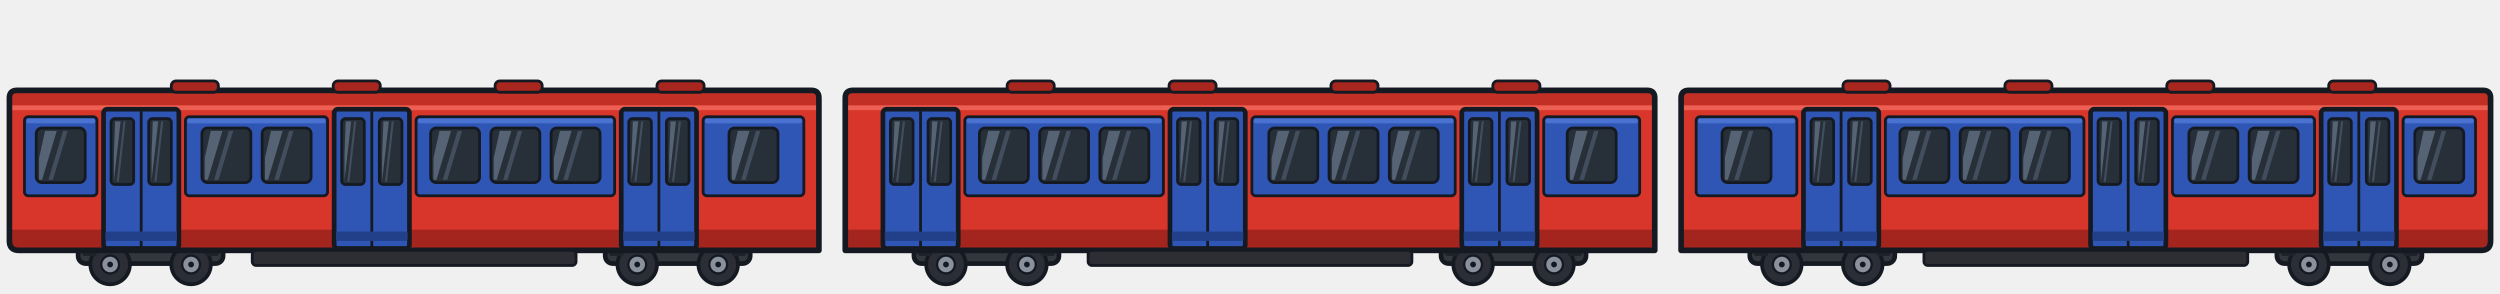
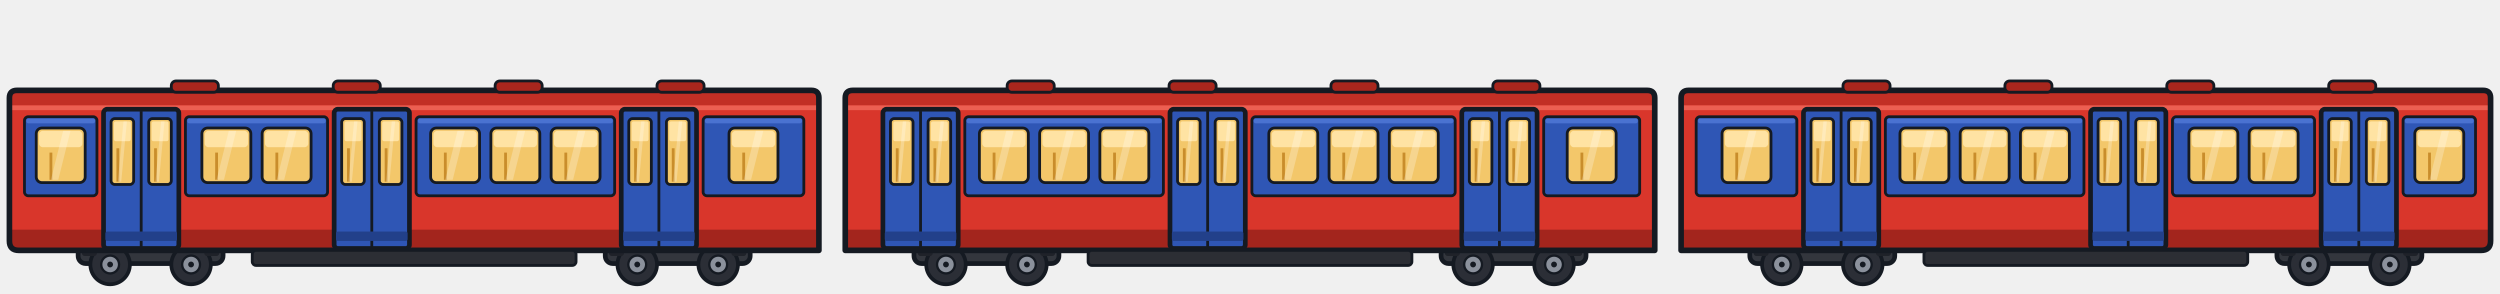
<svg xmlns="http://www.w3.org/2000/svg" viewBox="-10 -40 2656 312" width="2656" height="312">
  <defs>
    <clipPath id="c1">
      <path d="M8,56 L852,56 Q860,56 860,64 L860,226 L10,226 Q0,226 0,216 L0,64 Q0,56 8,56 Z" />
    </clipPath>
    <clipPath id="c2">
      <path d="M896,56 L1740,56 Q1748,56 1748,64 L1748,226 L888,226 L888,64 Q888,56 896,56 Z" />
    </clipPath>
    <clipPath id="c3">
      <path d="M2628,56 L1784,56 Q1776,56 1776,64 L1776,226 L2626,226 Q2636,226 2636,216 L2636,64 Q2636,56 2628,56 Z" />
    </clipPath>
  </defs>
  <rect x="73.0" y="214.0" width="154.0" height="26.0" rx="8" fill="#33363d" stroke="#151a22" stroke-width="5" stroke-linejoin="round" />
  <circle cx="107.0" cy="241" r="21" fill="#2b2e36" stroke="#151a22" stroke-width="4" />
  <circle cx="107.0" cy="241" r="9.5" fill="#8b919c" stroke="#151a22" stroke-width="2.5" />
  <circle cx="107.0" cy="241" r="3.1" fill="#151a22" />
  <circle cx="193.0" cy="241" r="21" fill="#2b2e36" stroke="#151a22" stroke-width="4" />
  <circle cx="193.0" cy="241" r="9.5" fill="#8b919c" stroke="#151a22" stroke-width="2.5" />
  <circle cx="193.0" cy="241" r="3.1" fill="#151a22" />
  <rect x="136.0" y="204.0" width="28.0" height="18.0" rx="4" fill="#5b616d" stroke="#151a22" stroke-width="3" stroke-linejoin="round" />
  <rect x="77.0" y="222.0" width="16.0" height="10.0" rx="3" fill="#1f2229" />
  <rect x="207.0" y="222.0" width="16.0" height="10.0" rx="3" fill="#1f2229" />
  <rect x="633.0" y="214.0" width="154.0" height="26.0" rx="8" fill="#33363d" stroke="#151a22" stroke-width="5" stroke-linejoin="round" />
  <circle cx="667.0" cy="241" r="21" fill="#2b2e36" stroke="#151a22" stroke-width="4" />
  <circle cx="667.0" cy="241" r="9.5" fill="#8b919c" stroke="#151a22" stroke-width="2.5" />
  <circle cx="667.0" cy="241" r="3.1" fill="#151a22" />
  <circle cx="753.0" cy="241" r="21" fill="#2b2e36" stroke="#151a22" stroke-width="4" />
  <circle cx="753.0" cy="241" r="9.5" fill="#8b919c" stroke="#151a22" stroke-width="2.5" />
  <circle cx="753.0" cy="241" r="3.1" fill="#151a22" />
  <rect x="696.0" y="204.0" width="28.0" height="18.0" rx="4" fill="#5b616d" stroke="#151a22" stroke-width="3" stroke-linejoin="round" />
  <rect x="637.0" y="222.0" width="16.0" height="10.0" rx="3" fill="#1f2229" />
  <rect x="767.0" y="222.0" width="16.0" height="10.0" rx="3" fill="#1f2229" />
  <rect x="961.0" y="214.0" width="154.0" height="26.0" rx="8" fill="#33363d" stroke="#151a22" stroke-width="5" stroke-linejoin="round" />
  <circle cx="995.0" cy="241" r="21" fill="#2b2e36" stroke="#151a22" stroke-width="4" />
  <circle cx="995.0" cy="241" r="9.5" fill="#8b919c" stroke="#151a22" stroke-width="2.5" />
  <circle cx="995.0" cy="241" r="3.1" fill="#151a22" />
  <circle cx="1081.0" cy="241" r="21" fill="#2b2e36" stroke="#151a22" stroke-width="4" />
  <circle cx="1081.0" cy="241" r="9.5" fill="#8b919c" stroke="#151a22" stroke-width="2.5" />
  <circle cx="1081.0" cy="241" r="3.1" fill="#151a22" />
  <rect x="1024.0" y="204.0" width="28.0" height="18.0" rx="4" fill="#5b616d" stroke="#151a22" stroke-width="3" stroke-linejoin="round" />
  <rect x="965.0" y="222.0" width="16.0" height="10.0" rx="3" fill="#1f2229" />
  <rect x="1095.0" y="222.0" width="16.0" height="10.0" rx="3" fill="#1f2229" />
  <rect x="1521.0" y="214.0" width="154.0" height="26.0" rx="8" fill="#33363d" stroke="#151a22" stroke-width="5" stroke-linejoin="round" />
  <circle cx="1555.0" cy="241" r="21" fill="#2b2e36" stroke="#151a22" stroke-width="4" />
  <circle cx="1555.0" cy="241" r="9.5" fill="#8b919c" stroke="#151a22" stroke-width="2.5" />
  <circle cx="1555.0" cy="241" r="3.1" fill="#151a22" />
  <circle cx="1641.0" cy="241" r="21" fill="#2b2e36" stroke="#151a22" stroke-width="4" />
  <circle cx="1641.0" cy="241" r="9.5" fill="#8b919c" stroke="#151a22" stroke-width="2.5" />
  <circle cx="1641.0" cy="241" r="3.1" fill="#151a22" />
  <rect x="1584.0" y="204.0" width="28.0" height="18.0" rx="4" fill="#5b616d" stroke="#151a22" stroke-width="3" stroke-linejoin="round" />
  <rect x="1525.0" y="222.0" width="16.0" height="10.0" rx="3" fill="#1f2229" />
  <rect x="1655.0" y="222.0" width="16.0" height="10.0" rx="3" fill="#1f2229" />
  <rect x="1849.0" y="214.0" width="154.0" height="26.0" rx="8" fill="#33363d" stroke="#151a22" stroke-width="5" stroke-linejoin="round" />
  <circle cx="1883.0" cy="241" r="21" fill="#2b2e36" stroke="#151a22" stroke-width="4" />
  <circle cx="1883.0" cy="241" r="9.5" fill="#8b919c" stroke="#151a22" stroke-width="2.5" />
  <circle cx="1883.0" cy="241" r="3.1" fill="#151a22" />
  <circle cx="1969.0" cy="241" r="21" fill="#2b2e36" stroke="#151a22" stroke-width="4" />
  <circle cx="1969.0" cy="241" r="9.5" fill="#8b919c" stroke="#151a22" stroke-width="2.5" />
  <circle cx="1969.0" cy="241" r="3.1" fill="#151a22" />
  <rect x="1912.0" y="204.0" width="28.0" height="18.0" rx="4" fill="#5b616d" stroke="#151a22" stroke-width="3" stroke-linejoin="round" />
  <rect x="1853.0" y="222.0" width="16.0" height="10.0" rx="3" fill="#1f2229" />
  <rect x="1983.0" y="222.0" width="16.0" height="10.0" rx="3" fill="#1f2229" />
  <rect x="2409.0" y="214.0" width="154.0" height="26.0" rx="8" fill="#33363d" stroke="#151a22" stroke-width="5" stroke-linejoin="round" />
  <circle cx="2443.0" cy="241" r="21" fill="#2b2e36" stroke="#151a22" stroke-width="4" />
  <circle cx="2443.0" cy="241" r="9.5" fill="#8b919c" stroke="#151a22" stroke-width="2.5" />
  <circle cx="2443.0" cy="241" r="3.1" fill="#151a22" />
  <circle cx="2529.0" cy="241" r="21" fill="#2b2e36" stroke="#151a22" stroke-width="4" />
  <circle cx="2529.0" cy="241" r="9.5" fill="#8b919c" stroke="#151a22" stroke-width="2.5" />
  <circle cx="2529.0" cy="241" r="3.1" fill="#151a22" />
  <rect x="2472.0" y="204.0" width="28.0" height="18.0" rx="4" fill="#5b616d" stroke="#151a22" stroke-width="3" stroke-linejoin="round" />
  <rect x="2413.0" y="222.0" width="16.0" height="10.0" rx="3" fill="#1f2229" />
  <rect x="2543.0" y="222.0" width="16.0" height="10.0" rx="3" fill="#1f2229" />
  <path d="M8,56 L852,56 Q860,56 860,64 L860,226 L10,226 Q0,226 0,216 L0,64 Q0,56 8,56 Z" fill="#d9362b" />
  <g clip-path="url(#c1)">
    <rect x="-20.0" y="46.0" width="900.0" height="26.0" rx="0" fill="#c22f25" />
    <rect x="-20.0" y="72.0" width="900.0" height="5.0" rx="0" fill="#ec5f52" />
    <rect x="-20.0" y="204.0" width="900.0" height="28.0" rx="0" fill="#a3251d" />
    <rect x="16.0" y="84.0" width="77.0" height="84.0" rx="4" fill="#2f56b5" stroke="#151a22" stroke-width="3" stroke-linejoin="round" />
    <rect x="18.0" y="86.0" width="73.0" height="5.0" rx="2" fill="#4a72d1" />
-     <rect x="28.5" y="96.0" width="52.0" height="58.0" rx="6" fill="#273039" stroke="#151a22" stroke-width="3" stroke-linejoin="round" />
-     <path d="M37.9,99 L50.3,99 L34.7,151 L31.5,151 L31.5,127.9 Z" fill="#64748a" opacity=".75" />
-     <path d="M57.1,99 L61.8,99 L46.2,151 L41.5,151 Z" fill="#64748a" opacity=".45" />
+     <rect x="28.5" y="96.0" width="52.0" height="58.0" rx="6" fill="#f3c76a" stroke="#151a22" stroke-width="3" stroke-linejoin="round" />
+     <rect x="31.5" y="99.0" width="46.0" height="17.4" rx="4" fill="#ffe3a3" />
+     <line x1="44.1" y1="122.1" x2="44.1" y2="151.0" stroke="#c98d2b" stroke-width="3" />
+     <path d="M57.1,99 L64.9,99 L51.9,151 L44.1,151 Z" fill="#ffffff" opacity=".25" />
    <rect x="187.0" y="84.0" width="151.0" height="84.0" rx="4" fill="#2f56b5" stroke="#151a22" stroke-width="3" stroke-linejoin="round" />
    <rect x="189.0" y="86.0" width="147.0" height="5.0" rx="2" fill="#4a72d1" />
-     <rect x="204.5" y="96.0" width="52.0" height="58.0" rx="6" fill="#273039" stroke="#151a22" stroke-width="3" stroke-linejoin="round" />
-     <path d="M213.9,99 L226.3,99 L210.7,151 L207.5,151 L207.5,127.9 Z" fill="#64748a" opacity=".75" />
-     <path d="M233.1,99 L237.8,99 L222.2,151 L217.5,151 Z" fill="#64748a" opacity=".45" />
-     <rect x="268.5" y="96.0" width="52.0" height="58.0" rx="6" fill="#273039" stroke="#151a22" stroke-width="3" stroke-linejoin="round" />
-     <path d="M277.9,99 L290.3,99 L274.7,151 L271.5,151 L271.5,127.9 Z" fill="#64748a" opacity=".75" />
-     <path d="M297.1,99 L301.8,99 L286.2,151 L281.5,151 Z" fill="#64748a" opacity=".45" />
+     <rect x="204.5" y="96.0" width="52.0" height="58.0" rx="6" fill="#f3c76a" stroke="#151a22" stroke-width="3" stroke-linejoin="round" />
+     <rect x="207.5" y="99.0" width="46.0" height="17.4" rx="4" fill="#ffe3a3" />
+     <line x1="220.1" y1="122.1" x2="220.1" y2="151.0" stroke="#c98d2b" stroke-width="3" />
+     <path d="M233.1,99 L240.9,99 L227.9,151 L220.1,151 Z" fill="#ffffff" opacity=".25" />
+     <rect x="268.5" y="96.0" width="52.0" height="58.0" rx="6" fill="#f3c76a" stroke="#151a22" stroke-width="3" stroke-linejoin="round" />
+     <rect x="271.5" y="99.0" width="46.0" height="17.4" rx="4" fill="#ffe3a3" />
+     <line x1="284.1" y1="122.1" x2="284.1" y2="151.0" stroke="#c98d2b" stroke-width="3" />
+     <path d="M297.1,99 L304.9,99 L291.9,151 L284.1,151 Z" fill="#ffffff" opacity=".25" />
    <rect x="432.0" y="84.0" width="211.0" height="84.0" rx="4" fill="#2f56b5" stroke="#151a22" stroke-width="3" stroke-linejoin="round" />
    <rect x="434.0" y="86.0" width="207.0" height="5.0" rx="2" fill="#4a72d1" />
-     <rect x="447.5" y="96.0" width="52.0" height="58.0" rx="6" fill="#273039" stroke="#151a22" stroke-width="3" stroke-linejoin="round" />
-     <path d="M456.9,99 L469.3,99 L453.7,151 L450.5,151 L450.5,127.9 Z" fill="#64748a" opacity=".75" />
-     <path d="M476.1,99 L480.8,99 L465.2,151 L460.5,151 Z" fill="#64748a" opacity=".45" />
-     <rect x="511.5" y="96.0" width="52.0" height="58.0" rx="6" fill="#273039" stroke="#151a22" stroke-width="3" stroke-linejoin="round" />
-     <path d="M520.9,99 L533.3,99 L517.7,151 L514.5,151 L514.5,127.9 Z" fill="#64748a" opacity=".75" />
-     <path d="M540.1,99 L544.8,99 L529.2,151 L524.5,151 Z" fill="#64748a" opacity=".45" />
-     <rect x="575.5" y="96.0" width="52.0" height="58.0" rx="6" fill="#273039" stroke="#151a22" stroke-width="3" stroke-linejoin="round" />
-     <path d="M584.9,99 L597.3,99 L581.7,151 L578.5,151 L578.5,127.9 Z" fill="#64748a" opacity=".75" />
-     <path d="M604.1,99 L608.8,99 L593.2,151 L588.5,151 Z" fill="#64748a" opacity=".45" />
+     <rect x="447.5" y="96.0" width="52.0" height="58.0" rx="6" fill="#f3c76a" stroke="#151a22" stroke-width="3" stroke-linejoin="round" />
+     <rect x="450.5" y="99.0" width="46.0" height="17.4" rx="4" fill="#ffe3a3" />
+     <line x1="463.1" y1="122.1" x2="463.1" y2="151.0" stroke="#c98d2b" stroke-width="3" />
+     <path d="M476.1,99 L483.9,99 L470.9,151 L463.1,151 Z" fill="#ffffff" opacity=".25" />
+     <rect x="511.5" y="96.0" width="52.0" height="58.0" rx="6" fill="#f3c76a" stroke="#151a22" stroke-width="3" stroke-linejoin="round" />
+     <rect x="514.5" y="99.0" width="46.0" height="17.4" rx="4" fill="#ffe3a3" />
+     <line x1="527.1" y1="122.1" x2="527.1" y2="151.0" stroke="#c98d2b" stroke-width="3" />
+     <path d="M540.1,99 L547.9,99 L534.9,151 L527.1,151 Z" fill="#ffffff" opacity=".25" />
+     <rect x="575.5" y="96.0" width="52.0" height="58.0" rx="6" fill="#f3c76a" stroke="#151a22" stroke-width="3" stroke-linejoin="round" />
+     <rect x="578.5" y="99.0" width="46.0" height="17.4" rx="4" fill="#ffe3a3" />
+     <line x1="591.1" y1="122.1" x2="591.1" y2="151.0" stroke="#c98d2b" stroke-width="3" />
+     <path d="M604.1,99 L611.9,99 L598.9,151 L591.1,151 Z" fill="#ffffff" opacity=".25" />
    <rect x="737.0" y="84.0" width="107.0" height="84.0" rx="4" fill="#2f56b5" stroke="#151a22" stroke-width="3" stroke-linejoin="round" />
    <rect x="739.0" y="86.0" width="103.0" height="5.0" rx="2" fill="#4a72d1" />
-     <rect x="764.5" y="96.0" width="52.0" height="58.0" rx="6" fill="#273039" stroke="#151a22" stroke-width="3" stroke-linejoin="round" />
-     <path d="M773.9,99 L786.3,99 L770.7,151 L767.5,151 L767.5,127.9 Z" fill="#64748a" opacity=".75" />
-     <path d="M793.1,99 L797.8,99 L782.2,151 L777.5,151 Z" fill="#64748a" opacity=".45" />
+     <rect x="764.5" y="96.0" width="52.0" height="58.0" rx="6" fill="#f3c76a" stroke="#151a22" stroke-width="3" stroke-linejoin="round" />
+     <rect x="767.5" y="99.0" width="46.0" height="17.4" rx="4" fill="#ffe3a3" />
+     <line x1="780.1" y1="122.1" x2="780.1" y2="151.0" stroke="#c98d2b" stroke-width="3" />
+     <path d="M793.1,99 L800.9,99 L787.9,151 L780.1,151 Z" fill="#ffffff" opacity=".25" />
    <rect x="100.0" y="76.0" width="80.0" height="148.0" rx="4" fill="#2f56b5" stroke="#151a22" stroke-width="5" stroke-linejoin="round" />
    <line x1="140" y1="78" x2="140" y2="224" stroke="#151a22" stroke-width="3" />
-     <rect x="108.0" y="86.0" width="24.0" height="70.0" rx="4" fill="#273039" stroke="#151a22" stroke-width="3" stroke-linejoin="round" />
-     <path d="M112.3,89 L118.1,89 L110.9,153 L111.0,153 L111.0,124.5 Z" fill="#64748a" opacity=".75" />
-     <path d="M121.2,89 L123.4,89 L116.2,153 L114.0,153 Z" fill="#64748a" opacity=".45" />
-     <rect x="148.0" y="86.0" width="24.0" height="70.0" rx="4" fill="#273039" stroke="#151a22" stroke-width="3" stroke-linejoin="round" />
-     <path d="M152.3,89 L158.1,89 L150.9,153 L151.0,153 L151.0,124.5 Z" fill="#64748a" opacity=".75" />
-     <path d="M161.2,89 L163.4,89 L156.2,153 L154.0,153 Z" fill="#64748a" opacity=".45" />
+     <rect x="108.0" y="86.0" width="24.0" height="70.0" rx="4" fill="#f3c76a" stroke="#151a22" stroke-width="3" stroke-linejoin="round" />
+     <rect x="111.0" y="89.0" width="18.0" height="21.0" rx="2" fill="#ffe3a3" />
+     <line x1="115.2" y1="117.5" x2="115.2" y2="153.0" stroke="#c98d2b" stroke-width="3" />
+     <path d="M121.2,89 L124.8,89 L118.8,153 L115.2,153 Z" fill="#ffffff" opacity=".25" />
+     <rect x="148.0" y="86.0" width="24.0" height="70.0" rx="4" fill="#f3c76a" stroke="#151a22" stroke-width="3" stroke-linejoin="round" />
+     <rect x="151.0" y="89.0" width="18.0" height="21.0" rx="2" fill="#ffe3a3" />
+     <line x1="155.2" y1="117.5" x2="155.2" y2="153.0" stroke="#c98d2b" stroke-width="3" />
+     <path d="M161.2,89 L164.8,89 L158.8,153 L155.2,153 Z" fill="#ffffff" opacity=".25" />
    <rect x="102.0" y="206.0" width="76.0" height="10.0" rx="2" fill="#22408a" />
    <rect x="345.0" y="76.0" width="80.0" height="148.0" rx="4" fill="#2f56b5" stroke="#151a22" stroke-width="5" stroke-linejoin="round" />
    <line x1="385" y1="78" x2="385" y2="224" stroke="#151a22" stroke-width="3" />
-     <rect x="353.0" y="86.0" width="24.0" height="70.0" rx="4" fill="#273039" stroke="#151a22" stroke-width="3" stroke-linejoin="round" />
-     <path d="M357.3,89 L363.1,89 L355.9,153 L356.0,153 L356.0,124.5 Z" fill="#64748a" opacity=".75" />
-     <path d="M366.2,89 L368.4,89 L361.2,153 L359.0,153 Z" fill="#64748a" opacity=".45" />
-     <rect x="393.0" y="86.0" width="24.0" height="70.0" rx="4" fill="#273039" stroke="#151a22" stroke-width="3" stroke-linejoin="round" />
-     <path d="M397.3,89 L403.1,89 L395.9,153 L396.0,153 L396.0,124.5 Z" fill="#64748a" opacity=".75" />
-     <path d="M406.2,89 L408.4,89 L401.2,153 L399.0,153 Z" fill="#64748a" opacity=".45" />
+     <rect x="353.0" y="86.0" width="24.0" height="70.0" rx="4" fill="#f3c76a" stroke="#151a22" stroke-width="3" stroke-linejoin="round" />
+     <rect x="356.0" y="89.0" width="18.0" height="21.0" rx="2" fill="#ffe3a3" />
+     <line x1="360.2" y1="117.5" x2="360.2" y2="153.0" stroke="#c98d2b" stroke-width="3" />
+     <path d="M366.2,89 L369.8,89 L363.8,153 L360.2,153 Z" fill="#ffffff" opacity=".25" />
+     <rect x="393.0" y="86.0" width="24.0" height="70.0" rx="4" fill="#f3c76a" stroke="#151a22" stroke-width="3" stroke-linejoin="round" />
+     <rect x="396.0" y="89.0" width="18.0" height="21.0" rx="2" fill="#ffe3a3" />
+     <line x1="400.2" y1="117.5" x2="400.2" y2="153.0" stroke="#c98d2b" stroke-width="3" />
+     <path d="M406.2,89 L409.8,89 L403.8,153 L400.2,153 Z" fill="#ffffff" opacity=".25" />
    <rect x="347.0" y="206.0" width="76.0" height="10.0" rx="2" fill="#22408a" />
    <rect x="650.0" y="76.0" width="80.0" height="148.0" rx="4" fill="#2f56b5" stroke="#151a22" stroke-width="5" stroke-linejoin="round" />
    <line x1="690" y1="78" x2="690" y2="224" stroke="#151a22" stroke-width="3" />
-     <rect x="658.0" y="86.0" width="24.0" height="70.0" rx="4" fill="#273039" stroke="#151a22" stroke-width="3" stroke-linejoin="round" />
-     <path d="M662.3,89 L668.1,89 L660.9,153 L661.0,153 L661.0,124.5 Z" fill="#64748a" opacity=".75" />
-     <path d="M671.2,89 L673.4,89 L666.2,153 L664.0,153 Z" fill="#64748a" opacity=".45" />
-     <rect x="698.0" y="86.0" width="24.0" height="70.0" rx="4" fill="#273039" stroke="#151a22" stroke-width="3" stroke-linejoin="round" />
-     <path d="M702.3,89 L708.1,89 L700.9,153 L701.0,153 L701.0,124.5 Z" fill="#64748a" opacity=".75" />
-     <path d="M711.2,89 L713.4,89 L706.2,153 L704.0,153 Z" fill="#64748a" opacity=".45" />
+     <rect x="658.0" y="86.0" width="24.0" height="70.0" rx="4" fill="#f3c76a" stroke="#151a22" stroke-width="3" stroke-linejoin="round" />
+     <rect x="661.0" y="89.0" width="18.0" height="21.0" rx="2" fill="#ffe3a3" />
+     <line x1="665.2" y1="117.5" x2="665.2" y2="153.0" stroke="#c98d2b" stroke-width="3" />
+     <path d="M671.2,89 L674.8,89 L668.8,153 L665.2,153 Z" fill="#ffffff" opacity=".25" />
+     <rect x="698.0" y="86.0" width="24.0" height="70.0" rx="4" fill="#f3c76a" stroke="#151a22" stroke-width="3" stroke-linejoin="round" />
+     <rect x="701.0" y="89.0" width="18.0" height="21.0" rx="2" fill="#ffe3a3" />
+     <line x1="705.2" y1="117.5" x2="705.2" y2="153.0" stroke="#c98d2b" stroke-width="3" />
+     <path d="M711.2,89 L714.8,89 L708.8,153 L705.2,153 Z" fill="#ffffff" opacity=".25" />
    <rect x="652.0" y="206.0" width="76.0" height="10.0" rx="2" fill="#22408a" />
  </g>
  <path d="M8,56 L852,56 Q860,56 860,64 L860,226 L10,226 Q0,226 0,216 L0,64 Q0,56 8,56 Z" fill="none" stroke="#151a22" stroke-width="6" stroke-linejoin="round" />
  <rect x="172.0" y="46.0" width="50.0" height="12.0" rx="5" fill="#a8261d" stroke="#151a22" stroke-width="3" stroke-linejoin="round" />
  <rect x="344.0" y="46.0" width="50.0" height="12.0" rx="5" fill="#a8261d" stroke="#151a22" stroke-width="3" stroke-linejoin="round" />
  <rect x="516.0" y="46.0" width="50.0" height="12.0" rx="5" fill="#a8261d" stroke="#151a22" stroke-width="3" stroke-linejoin="round" />
  <rect x="688.0" y="46.0" width="50.0" height="12.0" rx="5" fill="#a8261d" stroke="#151a22" stroke-width="3" stroke-linejoin="round" />
  <rect x="258.0" y="226.0" width="344.0" height="16.0" rx="4" fill="#2c2e34" stroke="#151a22" stroke-width="3" stroke-linejoin="round" />
  <path d="M896,56 L1740,56 Q1748,56 1748,64 L1748,226 L888,226 L888,64 Q888,56 896,56 Z" fill="#d9362b" />
  <g clip-path="url(#c2)">
    <rect x="868.0" y="46.0" width="900.0" height="26.0" rx="0" fill="#c22f25" />
    <rect x="868.0" y="72.0" width="900.0" height="5.0" rx="0" fill="#ec5f52" />
    <rect x="868.0" y="204.0" width="900.0" height="28.0" rx="0" fill="#a3251d" />
    <rect x="1015.0" y="84.0" width="211.0" height="84.0" rx="4" fill="#2f56b5" stroke="#151a22" stroke-width="3" stroke-linejoin="round" />
    <rect x="1017.0" y="86.0" width="207.0" height="5.0" rx="2" fill="#4a72d1" />
-     <rect x="1030.5" y="96.0" width="52.0" height="58.0" rx="6" fill="#273039" stroke="#151a22" stroke-width="3" stroke-linejoin="round" />
-     <path d="M1039.9,99 L1052.3,99 L1036.7,151 L1033.5,151 L1033.5,127.9 Z" fill="#64748a" opacity=".75" />
-     <path d="M1059.1,99 L1063.8,99 L1048.2,151 L1043.5,151 Z" fill="#64748a" opacity=".45" />
-     <rect x="1094.5" y="96.0" width="52.0" height="58.0" rx="6" fill="#273039" stroke="#151a22" stroke-width="3" stroke-linejoin="round" />
-     <path d="M1103.9,99 L1116.3,99 L1100.7,151 L1097.5,151 L1097.5,127.9 Z" fill="#64748a" opacity=".75" />
-     <path d="M1123.1,99 L1127.8,99 L1112.2,151 L1107.5,151 Z" fill="#64748a" opacity=".45" />
-     <rect x="1158.5" y="96.0" width="52.0" height="58.0" rx="6" fill="#273039" stroke="#151a22" stroke-width="3" stroke-linejoin="round" />
-     <path d="M1167.9,99 L1180.3,99 L1164.7,151 L1161.5,151 L1161.5,127.9 Z" fill="#64748a" opacity=".75" />
-     <path d="M1187.1,99 L1191.8,99 L1176.2,151 L1171.5,151 Z" fill="#64748a" opacity=".45" />
+     <rect x="1030.5" y="96.0" width="52.0" height="58.0" rx="6" fill="#f3c76a" stroke="#151a22" stroke-width="3" stroke-linejoin="round" />
+     <rect x="1033.5" y="99.0" width="46.0" height="17.4" rx="4" fill="#ffe3a3" />
+     <line x1="1046.1" y1="122.1" x2="1046.1" y2="151.0" stroke="#c98d2b" stroke-width="3" />
+     <path d="M1059.1,99 L1066.9,99 L1053.9,151 L1046.1,151 Z" fill="#ffffff" opacity=".25" />
+     <rect x="1094.5" y="96.0" width="52.0" height="58.0" rx="6" fill="#f3c76a" stroke="#151a22" stroke-width="3" stroke-linejoin="round" />
+     <rect x="1097.5" y="99.0" width="46.0" height="17.4" rx="4" fill="#ffe3a3" />
+     <line x1="1110.1" y1="122.1" x2="1110.1" y2="151.0" stroke="#c98d2b" stroke-width="3" />
+     <path d="M1123.1,99 L1130.9,99 L1117.9,151 L1110.1,151 Z" fill="#ffffff" opacity=".25" />
+     <rect x="1158.5" y="96.0" width="52.0" height="58.0" rx="6" fill="#f3c76a" stroke="#151a22" stroke-width="3" stroke-linejoin="round" />
+     <rect x="1161.5" y="99.0" width="46.0" height="17.4" rx="4" fill="#ffe3a3" />
+     <line x1="1174.1" y1="122.1" x2="1174.1" y2="151.0" stroke="#c98d2b" stroke-width="3" />
+     <path d="M1187.1,99 L1194.9,99 L1181.9,151 L1174.1,151 Z" fill="#ffffff" opacity=".25" />
    <rect x="1320.0" y="84.0" width="216.0" height="84.0" rx="4" fill="#2f56b5" stroke="#151a22" stroke-width="3" stroke-linejoin="round" />
    <rect x="1322.0" y="86.0" width="212.0" height="5.0" rx="2" fill="#4a72d1" />
-     <rect x="1338.0" y="96.0" width="52.0" height="58.0" rx="6" fill="#273039" stroke="#151a22" stroke-width="3" stroke-linejoin="round" />
-     <path d="M1347.4,99 L1359.8,99 L1344.2,151 L1341.0,151 L1341.0,127.9 Z" fill="#64748a" opacity=".75" />
-     <path d="M1366.6,99 L1371.3,99 L1355.7,151 L1351.0,151 Z" fill="#64748a" opacity=".45" />
-     <rect x="1402.0" y="96.0" width="52.0" height="58.0" rx="6" fill="#273039" stroke="#151a22" stroke-width="3" stroke-linejoin="round" />
-     <path d="M1411.4,99 L1423.8,99 L1408.2,151 L1405.0,151 L1405.0,127.9 Z" fill="#64748a" opacity=".75" />
-     <path d="M1430.6,99 L1435.3,99 L1419.7,151 L1415.0,151 Z" fill="#64748a" opacity=".45" />
-     <rect x="1466.0" y="96.0" width="52.0" height="58.0" rx="6" fill="#273039" stroke="#151a22" stroke-width="3" stroke-linejoin="round" />
-     <path d="M1475.4,99 L1487.8,99 L1472.2,151 L1469.0,151 L1469.0,127.9 Z" fill="#64748a" opacity=".75" />
-     <path d="M1494.6,99 L1499.3,99 L1483.7,151 L1479.0,151 Z" fill="#64748a" opacity=".45" />
+     <rect x="1338.0" y="96.0" width="52.0" height="58.0" rx="6" fill="#f3c76a" stroke="#151a22" stroke-width="3" stroke-linejoin="round" />
+     <rect x="1341.0" y="99.0" width="46.0" height="17.4" rx="4" fill="#ffe3a3" />
+     <line x1="1353.6" y1="122.1" x2="1353.6" y2="151.0" stroke="#c98d2b" stroke-width="3" />
+     <path d="M1366.6,99 L1374.4,99 L1361.4,151 L1353.6,151 Z" fill="#ffffff" opacity=".25" />
+     <rect x="1402.0" y="96.0" width="52.0" height="58.0" rx="6" fill="#f3c76a" stroke="#151a22" stroke-width="3" stroke-linejoin="round" />
+     <rect x="1405.0" y="99.0" width="46.0" height="17.4" rx="4" fill="#ffe3a3" />
+     <line x1="1417.6" y1="122.1" x2="1417.6" y2="151.0" stroke="#c98d2b" stroke-width="3" />
+     <path d="M1430.6,99 L1438.4,99 L1425.4,151 L1417.6,151 Z" fill="#ffffff" opacity=".25" />
+     <rect x="1466.0" y="96.0" width="52.0" height="58.0" rx="6" fill="#f3c76a" stroke="#151a22" stroke-width="3" stroke-linejoin="round" />
+     <rect x="1469.0" y="99.0" width="46.0" height="17.4" rx="4" fill="#ffe3a3" />
+     <line x1="1481.6" y1="122.1" x2="1481.6" y2="151.0" stroke="#c98d2b" stroke-width="3" />
+     <path d="M1494.6,99 L1502.4,99 L1489.4,151 L1481.6,151 Z" fill="#ffffff" opacity=".25" />
    <rect x="1630.0" y="84.0" width="102.0" height="84.0" rx="4" fill="#2f56b5" stroke="#151a22" stroke-width="3" stroke-linejoin="round" />
    <rect x="1632.0" y="86.0" width="98.0" height="5.0" rx="2" fill="#4a72d1" />
-     <rect x="1655.0" y="96.0" width="52.0" height="58.0" rx="6" fill="#273039" stroke="#151a22" stroke-width="3" stroke-linejoin="round" />
-     <path d="M1664.4,99 L1676.8,99 L1661.2,151 L1658.0,151 L1658.0,127.9 Z" fill="#64748a" opacity=".75" />
-     <path d="M1683.6,99 L1688.3,99 L1672.7,151 L1668.0,151 Z" fill="#64748a" opacity=".45" />
+     <rect x="1655.0" y="96.0" width="52.0" height="58.0" rx="6" fill="#f3c76a" stroke="#151a22" stroke-width="3" stroke-linejoin="round" />
+     <rect x="1658.0" y="99.0" width="46.0" height="17.4" rx="4" fill="#ffe3a3" />
+     <line x1="1670.6" y1="122.1" x2="1670.6" y2="151.0" stroke="#c98d2b" stroke-width="3" />
+     <path d="M1683.6,99 L1691.4,99 L1678.4,151 L1670.6,151 Z" fill="#ffffff" opacity=".25" />
    <rect x="928.0" y="76.0" width="80.0" height="148.0" rx="4" fill="#2f56b5" stroke="#151a22" stroke-width="5" stroke-linejoin="round" />
    <line x1="968" y1="78" x2="968" y2="224" stroke="#151a22" stroke-width="3" />
-     <rect x="936.0" y="86.0" width="24.0" height="70.0" rx="4" fill="#273039" stroke="#151a22" stroke-width="3" stroke-linejoin="round" />
-     <path d="M940.3,89 L946.1,89 L938.9,153 L939.0,153 L939.0,124.5 Z" fill="#64748a" opacity=".75" />
-     <path d="M949.2,89 L951.4,89 L944.2,153 L942.0,153 Z" fill="#64748a" opacity=".45" />
-     <rect x="976.0" y="86.0" width="24.0" height="70.0" rx="4" fill="#273039" stroke="#151a22" stroke-width="3" stroke-linejoin="round" />
-     <path d="M980.3,89 L986.1,89 L978.9,153 L979.0,153 L979.0,124.5 Z" fill="#64748a" opacity=".75" />
-     <path d="M989.2,89 L991.4,89 L984.2,153 L982.0,153 Z" fill="#64748a" opacity=".45" />
+     <rect x="936.0" y="86.0" width="24.0" height="70.0" rx="4" fill="#f3c76a" stroke="#151a22" stroke-width="3" stroke-linejoin="round" />
+     <rect x="939.0" y="89.0" width="18.0" height="21.0" rx="2" fill="#ffe3a3" />
+     <line x1="943.2" y1="117.5" x2="943.2" y2="153.0" stroke="#c98d2b" stroke-width="3" />
+     <path d="M949.2,89 L952.8,89 L946.8,153 L943.2,153 Z" fill="#ffffff" opacity=".25" />
+     <rect x="976.0" y="86.0" width="24.0" height="70.0" rx="4" fill="#f3c76a" stroke="#151a22" stroke-width="3" stroke-linejoin="round" />
+     <rect x="979.0" y="89.0" width="18.0" height="21.0" rx="2" fill="#ffe3a3" />
+     <line x1="983.2" y1="117.5" x2="983.2" y2="153.0" stroke="#c98d2b" stroke-width="3" />
+     <path d="M989.2,89 L992.8,89 L986.8,153 L983.2,153 Z" fill="#ffffff" opacity=".25" />
    <rect x="930.0" y="206.0" width="76.0" height="10.0" rx="2" fill="#22408a" />
    <rect x="1233.0" y="76.0" width="80.0" height="148.0" rx="4" fill="#2f56b5" stroke="#151a22" stroke-width="5" stroke-linejoin="round" />
    <line x1="1273" y1="78" x2="1273" y2="224" stroke="#151a22" stroke-width="3" />
-     <rect x="1241.0" y="86.0" width="24.0" height="70.0" rx="4" fill="#273039" stroke="#151a22" stroke-width="3" stroke-linejoin="round" />
-     <path d="M1245.3,89 L1251.1,89 L1243.9,153 L1244.0,153 L1244.0,124.5 Z" fill="#64748a" opacity=".75" />
-     <path d="M1254.2,89 L1256.4,89 L1249.2,153 L1247.0,153 Z" fill="#64748a" opacity=".45" />
-     <rect x="1281.0" y="86.0" width="24.0" height="70.0" rx="4" fill="#273039" stroke="#151a22" stroke-width="3" stroke-linejoin="round" />
-     <path d="M1285.3,89 L1291.1,89 L1283.9,153 L1284.0,153 L1284.0,124.5 Z" fill="#64748a" opacity=".75" />
-     <path d="M1294.2,89 L1296.4,89 L1289.2,153 L1287.0,153 Z" fill="#64748a" opacity=".45" />
+     <rect x="1241.0" y="86.0" width="24.0" height="70.0" rx="4" fill="#f3c76a" stroke="#151a22" stroke-width="3" stroke-linejoin="round" />
+     <rect x="1244.0" y="89.0" width="18.0" height="21.0" rx="2" fill="#ffe3a3" />
+     <line x1="1248.2" y1="117.5" x2="1248.2" y2="153.0" stroke="#c98d2b" stroke-width="3" />
+     <path d="M1254.2,89 L1257.8,89 L1251.8,153 L1248.2,153 Z" fill="#ffffff" opacity=".25" />
+     <rect x="1281.0" y="86.0" width="24.0" height="70.0" rx="4" fill="#f3c76a" stroke="#151a22" stroke-width="3" stroke-linejoin="round" />
+     <rect x="1284.0" y="89.0" width="18.0" height="21.0" rx="2" fill="#ffe3a3" />
+     <line x1="1288.2" y1="117.5" x2="1288.2" y2="153.0" stroke="#c98d2b" stroke-width="3" />
+     <path d="M1294.2,89 L1297.8,89 L1291.8,153 L1288.2,153 Z" fill="#ffffff" opacity=".25" />
    <rect x="1235.0" y="206.0" width="76.0" height="10.0" rx="2" fill="#22408a" />
    <rect x="1543.0" y="76.0" width="80.0" height="148.0" rx="4" fill="#2f56b5" stroke="#151a22" stroke-width="5" stroke-linejoin="round" />
    <line x1="1583" y1="78" x2="1583" y2="224" stroke="#151a22" stroke-width="3" />
-     <rect x="1551.0" y="86.0" width="24.0" height="70.0" rx="4" fill="#273039" stroke="#151a22" stroke-width="3" stroke-linejoin="round" />
-     <path d="M1555.3,89 L1561.1,89 L1553.9,153 L1554.0,153 L1554.0,124.5 Z" fill="#64748a" opacity=".75" />
-     <path d="M1564.2,89 L1566.4,89 L1559.2,153 L1557.0,153 Z" fill="#64748a" opacity=".45" />
-     <rect x="1591.0" y="86.0" width="24.0" height="70.0" rx="4" fill="#273039" stroke="#151a22" stroke-width="3" stroke-linejoin="round" />
-     <path d="M1595.3,89 L1601.1,89 L1593.9,153 L1594.0,153 L1594.0,124.5 Z" fill="#64748a" opacity=".75" />
-     <path d="M1604.2,89 L1606.4,89 L1599.2,153 L1597.0,153 Z" fill="#64748a" opacity=".45" />
+     <rect x="1551.0" y="86.0" width="24.0" height="70.0" rx="4" fill="#f3c76a" stroke="#151a22" stroke-width="3" stroke-linejoin="round" />
+     <rect x="1554.0" y="89.0" width="18.0" height="21.0" rx="2" fill="#ffe3a3" />
+     <line x1="1558.2" y1="117.5" x2="1558.2" y2="153.0" stroke="#c98d2b" stroke-width="3" />
+     <path d="M1564.2,89 L1567.8,89 L1561.8,153 L1558.2,153 Z" fill="#ffffff" opacity=".25" />
+     <rect x="1591.0" y="86.0" width="24.0" height="70.0" rx="4" fill="#f3c76a" stroke="#151a22" stroke-width="3" stroke-linejoin="round" />
+     <rect x="1594.0" y="89.0" width="18.0" height="21.0" rx="2" fill="#ffe3a3" />
+     <line x1="1598.2" y1="117.5" x2="1598.2" y2="153.0" stroke="#c98d2b" stroke-width="3" />
+     <path d="M1604.2,89 L1607.8,89 L1601.8,153 L1598.2,153 Z" fill="#ffffff" opacity=".25" />
    <rect x="1545.0" y="206.0" width="76.0" height="10.0" rx="2" fill="#22408a" />
  </g>
  <path d="M896,56 L1740,56 Q1748,56 1748,64 L1748,226 L888,226 L888,64 Q888,56 896,56 Z" fill="none" stroke="#151a22" stroke-width="6" stroke-linejoin="round" />
  <rect x="1060.0" y="46.0" width="50.0" height="12.0" rx="5" fill="#a8261d" stroke="#151a22" stroke-width="3" stroke-linejoin="round" />
  <rect x="1232.0" y="46.0" width="50.0" height="12.0" rx="5" fill="#a8261d" stroke="#151a22" stroke-width="3" stroke-linejoin="round" />
  <rect x="1404.0" y="46.0" width="50.0" height="12.0" rx="5" fill="#a8261d" stroke="#151a22" stroke-width="3" stroke-linejoin="round" />
  <rect x="1576.0" y="46.0" width="50.0" height="12.0" rx="5" fill="#a8261d" stroke="#151a22" stroke-width="3" stroke-linejoin="round" />
  <rect x="1146.0" y="226.0" width="344.0" height="16.0" rx="4" fill="#2c2e34" stroke="#151a22" stroke-width="3" stroke-linejoin="round" />
  <path d="M2628,56 L1784,56 Q1776,56 1776,64 L1776,226 L2626,226 Q2636,226 2636,216 L2636,64 Q2636,56 2628,56 Z" fill="#d9362b" />
  <g clip-path="url(#c3)">
    <rect x="1756.0" y="46.0" width="900.0" height="26.0" rx="0" fill="#c22f25" />
    <rect x="1756.0" y="72.0" width="900.0" height="5.0" rx="0" fill="#ec5f52" />
    <rect x="1756.0" y="204.0" width="900.0" height="28.0" rx="0" fill="#a3251d" />
    <rect x="1792.0" y="84.0" width="107.0" height="84.0" rx="4" fill="#2f56b5" stroke="#151a22" stroke-width="3" stroke-linejoin="round" />
    <rect x="1794.0" y="86.0" width="103.0" height="5.0" rx="2" fill="#4a72d1" />
-     <rect x="1819.5" y="96.0" width="52.0" height="58.0" rx="6" fill="#273039" stroke="#151a22" stroke-width="3" stroke-linejoin="round" />
-     <path d="M1828.9,99 L1841.3,99 L1825.7,151 L1822.5,151 L1822.5,127.9 Z" fill="#64748a" opacity=".75" />
-     <path d="M1848.1,99 L1852.8,99 L1837.2,151 L1832.5,151 Z" fill="#64748a" opacity=".45" />
+     <rect x="1819.5" y="96.0" width="52.0" height="58.0" rx="6" fill="#f3c76a" stroke="#151a22" stroke-width="3" stroke-linejoin="round" />
+     <rect x="1822.5" y="99.0" width="46.0" height="17.4" rx="4" fill="#ffe3a3" />
+     <line x1="1835.1" y1="122.1" x2="1835.1" y2="151.0" stroke="#c98d2b" stroke-width="3" />
+     <path d="M1848.1,99 L1855.9,99 L1842.9,151 L1835.1,151 Z" fill="#ffffff" opacity=".25" />
    <rect x="1993.0" y="84.0" width="211.0" height="84.0" rx="4" fill="#2f56b5" stroke="#151a22" stroke-width="3" stroke-linejoin="round" />
    <rect x="1995.0" y="86.0" width="207.0" height="5.0" rx="2" fill="#4a72d1" />
-     <rect x="2008.5" y="96.0" width="52.0" height="58.0" rx="6" fill="#273039" stroke="#151a22" stroke-width="3" stroke-linejoin="round" />
-     <path d="M2017.9,99 L2030.3,99 L2014.7,151 L2011.5,151 L2011.5,127.9 Z" fill="#64748a" opacity=".75" />
-     <path d="M2037.1,99 L2041.8,99 L2026.2,151 L2021.5,151 Z" fill="#64748a" opacity=".45" />
-     <rect x="2072.5" y="96.0" width="52.0" height="58.0" rx="6" fill="#273039" stroke="#151a22" stroke-width="3" stroke-linejoin="round" />
-     <path d="M2081.9,99 L2094.3,99 L2078.7,151 L2075.5,151 L2075.5,127.9 Z" fill="#64748a" opacity=".75" />
-     <path d="M2101.1,99 L2105.8,99 L2090.2,151 L2085.5,151 Z" fill="#64748a" opacity=".45" />
-     <rect x="2136.5" y="96.0" width="52.0" height="58.0" rx="6" fill="#273039" stroke="#151a22" stroke-width="3" stroke-linejoin="round" />
-     <path d="M2145.9,99 L2158.3,99 L2142.7,151 L2139.5,151 L2139.5,127.9 Z" fill="#64748a" opacity=".75" />
-     <path d="M2165.1,99 L2169.8,99 L2154.2,151 L2149.5,151 Z" fill="#64748a" opacity=".45" />
+     <rect x="2008.5" y="96.0" width="52.0" height="58.0" rx="6" fill="#f3c76a" stroke="#151a22" stroke-width="3" stroke-linejoin="round" />
+     <rect x="2011.5" y="99.0" width="46.0" height="17.4" rx="4" fill="#ffe3a3" />
+     <line x1="2024.1" y1="122.1" x2="2024.1" y2="151.0" stroke="#c98d2b" stroke-width="3" />
+     <path d="M2037.1,99 L2044.9,99 L2031.9,151 L2024.1,151 Z" fill="#ffffff" opacity=".25" />
+     <rect x="2072.5" y="96.0" width="52.0" height="58.0" rx="6" fill="#f3c76a" stroke="#151a22" stroke-width="3" stroke-linejoin="round" />
+     <rect x="2075.5" y="99.0" width="46.0" height="17.4" rx="4" fill="#ffe3a3" />
+     <line x1="2088.1" y1="122.1" x2="2088.1" y2="151.0" stroke="#c98d2b" stroke-width="3" />
+     <path d="M2101.1,99 L2108.9,99 L2095.9,151 L2088.1,151 Z" fill="#ffffff" opacity=".25" />
+     <rect x="2136.5" y="96.0" width="52.0" height="58.0" rx="6" fill="#f3c76a" stroke="#151a22" stroke-width="3" stroke-linejoin="round" />
+     <rect x="2139.5" y="99.0" width="46.0" height="17.4" rx="4" fill="#ffe3a3" />
+     <line x1="2152.1" y1="122.1" x2="2152.1" y2="151.0" stroke="#c98d2b" stroke-width="3" />
+     <path d="M2165.1,99 L2172.9,99 L2159.9,151 L2152.1,151 Z" fill="#ffffff" opacity=".25" />
    <rect x="2298.0" y="84.0" width="151.0" height="84.0" rx="4" fill="#2f56b5" stroke="#151a22" stroke-width="3" stroke-linejoin="round" />
    <rect x="2300.0" y="86.0" width="147.0" height="5.0" rx="2" fill="#4a72d1" />
-     <rect x="2315.5" y="96.0" width="52.0" height="58.0" rx="6" fill="#273039" stroke="#151a22" stroke-width="3" stroke-linejoin="round" />
-     <path d="M2324.9,99 L2337.3,99 L2321.7,151 L2318.5,151 L2318.5,127.9 Z" fill="#64748a" opacity=".75" />
-     <path d="M2344.1,99 L2348.8,99 L2333.2,151 L2328.5,151 Z" fill="#64748a" opacity=".45" />
-     <rect x="2379.5" y="96.0" width="52.0" height="58.0" rx="6" fill="#273039" stroke="#151a22" stroke-width="3" stroke-linejoin="round" />
-     <path d="M2388.9,99 L2401.3,99 L2385.7,151 L2382.5,151 L2382.5,127.9 Z" fill="#64748a" opacity=".75" />
-     <path d="M2408.1,99 L2412.8,99 L2397.2,151 L2392.5,151 Z" fill="#64748a" opacity=".45" />
+     <rect x="2315.5" y="96.0" width="52.0" height="58.0" rx="6" fill="#f3c76a" stroke="#151a22" stroke-width="3" stroke-linejoin="round" />
+     <rect x="2318.5" y="99.0" width="46.0" height="17.4" rx="4" fill="#ffe3a3" />
+     <line x1="2331.1" y1="122.1" x2="2331.1" y2="151.0" stroke="#c98d2b" stroke-width="3" />
+     <path d="M2344.1,99 L2351.9,99 L2338.9,151 L2331.1,151 Z" fill="#ffffff" opacity=".25" />
+     <rect x="2379.5" y="96.0" width="52.0" height="58.0" rx="6" fill="#f3c76a" stroke="#151a22" stroke-width="3" stroke-linejoin="round" />
+     <rect x="2382.5" y="99.0" width="46.0" height="17.4" rx="4" fill="#ffe3a3" />
+     <line x1="2395.1" y1="122.1" x2="2395.1" y2="151.0" stroke="#c98d2b" stroke-width="3" />
+     <path d="M2408.1,99 L2415.9,99 L2402.9,151 L2395.1,151 Z" fill="#ffffff" opacity=".25" />
    <rect x="2543.0" y="84.0" width="77.0" height="84.0" rx="4" fill="#2f56b5" stroke="#151a22" stroke-width="3" stroke-linejoin="round" />
    <rect x="2545.0" y="86.0" width="73.0" height="5.0" rx="2" fill="#4a72d1" />
-     <rect x="2555.5" y="96.0" width="52.0" height="58.0" rx="6" fill="#273039" stroke="#151a22" stroke-width="3" stroke-linejoin="round" />
-     <path d="M2564.9,99 L2577.3,99 L2561.7,151 L2558.5,151 L2558.5,127.9 Z" fill="#64748a" opacity=".75" />
-     <path d="M2584.1,99 L2588.8,99 L2573.2,151 L2568.5,151 Z" fill="#64748a" opacity=".45" />
+     <rect x="2555.5" y="96.0" width="52.0" height="58.0" rx="6" fill="#f3c76a" stroke="#151a22" stroke-width="3" stroke-linejoin="round" />
+     <rect x="2558.5" y="99.0" width="46.0" height="17.4" rx="4" fill="#ffe3a3" />
+     <line x1="2571.1" y1="122.1" x2="2571.1" y2="151.0" stroke="#c98d2b" stroke-width="3" />
+     <path d="M2584.1,99 L2591.9,99 L2578.9,151 L2571.1,151 Z" fill="#ffffff" opacity=".25" />
    <rect x="1906.0" y="76.0" width="80.0" height="148.0" rx="4" fill="#2f56b5" stroke="#151a22" stroke-width="5" stroke-linejoin="round" />
    <line x1="1946" y1="78" x2="1946" y2="224" stroke="#151a22" stroke-width="3" />
-     <rect x="1914.0" y="86.0" width="24.0" height="70.0" rx="4" fill="#273039" stroke="#151a22" stroke-width="3" stroke-linejoin="round" />
-     <path d="M1918.3,89 L1924.1,89 L1916.9,153 L1917.0,153 L1917.0,124.5 Z" fill="#64748a" opacity=".75" />
-     <path d="M1927.2,89 L1929.4,89 L1922.2,153 L1920.0,153 Z" fill="#64748a" opacity=".45" />
-     <rect x="1954.0" y="86.0" width="24.0" height="70.0" rx="4" fill="#273039" stroke="#151a22" stroke-width="3" stroke-linejoin="round" />
-     <path d="M1958.3,89 L1964.1,89 L1956.9,153 L1957.0,153 L1957.0,124.5 Z" fill="#64748a" opacity=".75" />
-     <path d="M1967.2,89 L1969.4,89 L1962.2,153 L1960.0,153 Z" fill="#64748a" opacity=".45" />
+     <rect x="1914.0" y="86.0" width="24.0" height="70.0" rx="4" fill="#f3c76a" stroke="#151a22" stroke-width="3" stroke-linejoin="round" />
+     <rect x="1917.0" y="89.0" width="18.0" height="21.0" rx="2" fill="#ffe3a3" />
+     <line x1="1921.2" y1="117.5" x2="1921.2" y2="153.0" stroke="#c98d2b" stroke-width="3" />
+     <path d="M1927.2,89 L1930.8,89 L1924.8,153 L1921.2,153 Z" fill="#ffffff" opacity=".25" />
+     <rect x="1954.0" y="86.0" width="24.0" height="70.0" rx="4" fill="#f3c76a" stroke="#151a22" stroke-width="3" stroke-linejoin="round" />
+     <rect x="1957.0" y="89.0" width="18.0" height="21.0" rx="2" fill="#ffe3a3" />
+     <line x1="1961.2" y1="117.5" x2="1961.2" y2="153.0" stroke="#c98d2b" stroke-width="3" />
+     <path d="M1967.2,89 L1970.8,89 L1964.8,153 L1961.2,153 Z" fill="#ffffff" opacity=".25" />
    <rect x="1908.0" y="206.0" width="76.0" height="10.0" rx="2" fill="#22408a" />
    <rect x="2211.0" y="76.0" width="80.0" height="148.0" rx="4" fill="#2f56b5" stroke="#151a22" stroke-width="5" stroke-linejoin="round" />
    <line x1="2251" y1="78" x2="2251" y2="224" stroke="#151a22" stroke-width="3" />
-     <rect x="2219.0" y="86.0" width="24.0" height="70.0" rx="4" fill="#273039" stroke="#151a22" stroke-width="3" stroke-linejoin="round" />
-     <path d="M2223.3,89 L2229.1,89 L2221.9,153 L2222.0,153 L2222.0,124.5 Z" fill="#64748a" opacity=".75" />
-     <path d="M2232.2,89 L2234.4,89 L2227.2,153 L2225.0,153 Z" fill="#64748a" opacity=".45" />
-     <rect x="2259.0" y="86.0" width="24.0" height="70.0" rx="4" fill="#273039" stroke="#151a22" stroke-width="3" stroke-linejoin="round" />
-     <path d="M2263.3,89 L2269.1,89 L2261.9,153 L2262.0,153 L2262.0,124.5 Z" fill="#64748a" opacity=".75" />
-     <path d="M2272.2,89 L2274.4,89 L2267.2,153 L2265.0,153 Z" fill="#64748a" opacity=".45" />
+     <rect x="2219.0" y="86.0" width="24.0" height="70.0" rx="4" fill="#f3c76a" stroke="#151a22" stroke-width="3" stroke-linejoin="round" />
+     <rect x="2222.0" y="89.0" width="18.0" height="21.0" rx="2" fill="#ffe3a3" />
+     <line x1="2226.2" y1="117.5" x2="2226.2" y2="153.0" stroke="#c98d2b" stroke-width="3" />
+     <path d="M2232.2,89 L2235.8,89 L2229.8,153 L2226.2,153 Z" fill="#ffffff" opacity=".25" />
+     <rect x="2259.0" y="86.0" width="24.0" height="70.0" rx="4" fill="#f3c76a" stroke="#151a22" stroke-width="3" stroke-linejoin="round" />
+     <rect x="2262.0" y="89.0" width="18.0" height="21.0" rx="2" fill="#ffe3a3" />
+     <line x1="2266.2" y1="117.5" x2="2266.2" y2="153.0" stroke="#c98d2b" stroke-width="3" />
+     <path d="M2272.2,89 L2275.8,89 L2269.8,153 L2266.2,153 Z" fill="#ffffff" opacity=".25" />
    <rect x="2213.0" y="206.0" width="76.0" height="10.0" rx="2" fill="#22408a" />
    <rect x="2456.0" y="76.0" width="80.0" height="148.0" rx="4" fill="#2f56b5" stroke="#151a22" stroke-width="5" stroke-linejoin="round" />
    <line x1="2496" y1="78" x2="2496" y2="224" stroke="#151a22" stroke-width="3" />
-     <rect x="2464.0" y="86.0" width="24.0" height="70.0" rx="4" fill="#273039" stroke="#151a22" stroke-width="3" stroke-linejoin="round" />
-     <path d="M2468.3,89 L2474.1,89 L2466.9,153 L2467.0,153 L2467.0,124.5 Z" fill="#64748a" opacity=".75" />
-     <path d="M2477.2,89 L2479.4,89 L2472.2,153 L2470.0,153 Z" fill="#64748a" opacity=".45" />
-     <rect x="2504.0" y="86.0" width="24.0" height="70.0" rx="4" fill="#273039" stroke="#151a22" stroke-width="3" stroke-linejoin="round" />
-     <path d="M2508.3,89 L2514.1,89 L2506.9,153 L2507.0,153 L2507.0,124.5 Z" fill="#64748a" opacity=".75" />
-     <path d="M2517.2,89 L2519.4,89 L2512.2,153 L2510.0,153 Z" fill="#64748a" opacity=".45" />
+     <rect x="2464.0" y="86.0" width="24.0" height="70.0" rx="4" fill="#f3c76a" stroke="#151a22" stroke-width="3" stroke-linejoin="round" />
+     <rect x="2467.0" y="89.0" width="18.0" height="21.0" rx="2" fill="#ffe3a3" />
+     <line x1="2471.2" y1="117.5" x2="2471.2" y2="153.0" stroke="#c98d2b" stroke-width="3" />
+     <path d="M2477.2,89 L2480.8,89 L2474.8,153 L2471.2,153 Z" fill="#ffffff" opacity=".25" />
+     <rect x="2504.0" y="86.0" width="24.0" height="70.0" rx="4" fill="#f3c76a" stroke="#151a22" stroke-width="3" stroke-linejoin="round" />
+     <rect x="2507.0" y="89.0" width="18.0" height="21.0" rx="2" fill="#ffe3a3" />
+     <line x1="2511.2" y1="117.5" x2="2511.2" y2="153.0" stroke="#c98d2b" stroke-width="3" />
+     <path d="M2517.2,89 L2520.8,89 L2514.8,153 L2511.2,153 Z" fill="#ffffff" opacity=".25" />
    <rect x="2458.0" y="206.0" width="76.0" height="10.0" rx="2" fill="#22408a" />
  </g>
  <path d="M2628,56 L1784,56 Q1776,56 1776,64 L1776,226 L2626,226 Q2636,226 2636,216 L2636,64 Q2636,56 2628,56 Z" fill="none" stroke="#151a22" stroke-width="6" stroke-linejoin="round" />
  <rect x="1948.0" y="46.0" width="50.0" height="12.0" rx="5" fill="#a8261d" stroke="#151a22" stroke-width="3" stroke-linejoin="round" />
  <rect x="2120.0" y="46.0" width="50.0" height="12.0" rx="5" fill="#a8261d" stroke="#151a22" stroke-width="3" stroke-linejoin="round" />
  <rect x="2292.0" y="46.0" width="50.0" height="12.0" rx="5" fill="#a8261d" stroke="#151a22" stroke-width="3" stroke-linejoin="round" />
  <rect x="2464.0" y="46.0" width="50.0" height="12.0" rx="5" fill="#a8261d" stroke="#151a22" stroke-width="3" stroke-linejoin="round" />
  <rect x="2034.0" y="226.0" width="344.0" height="16.0" rx="4" fill="#2c2e34" stroke="#151a22" stroke-width="3" stroke-linejoin="round" />
</svg>
